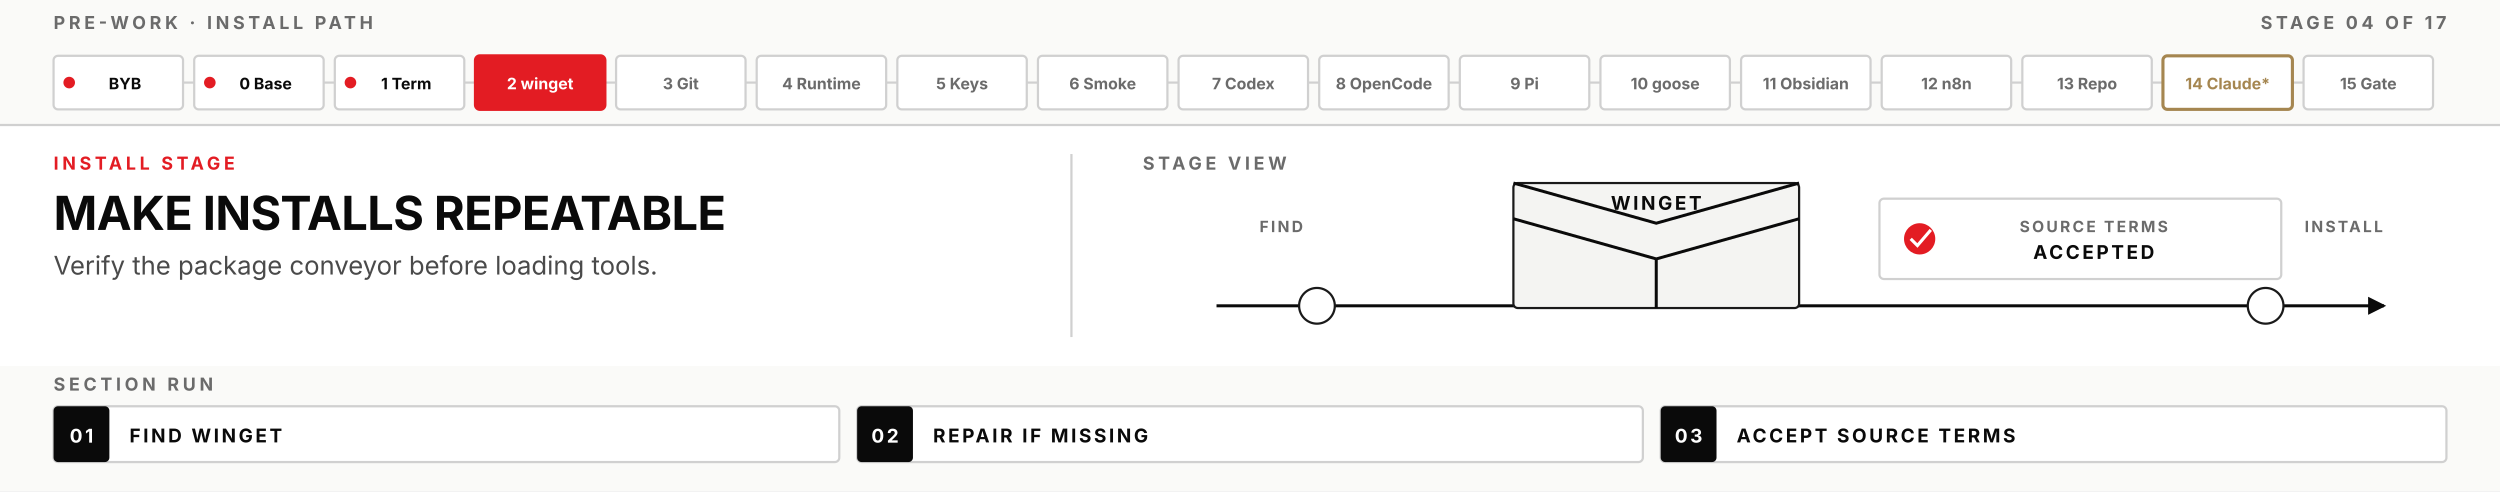
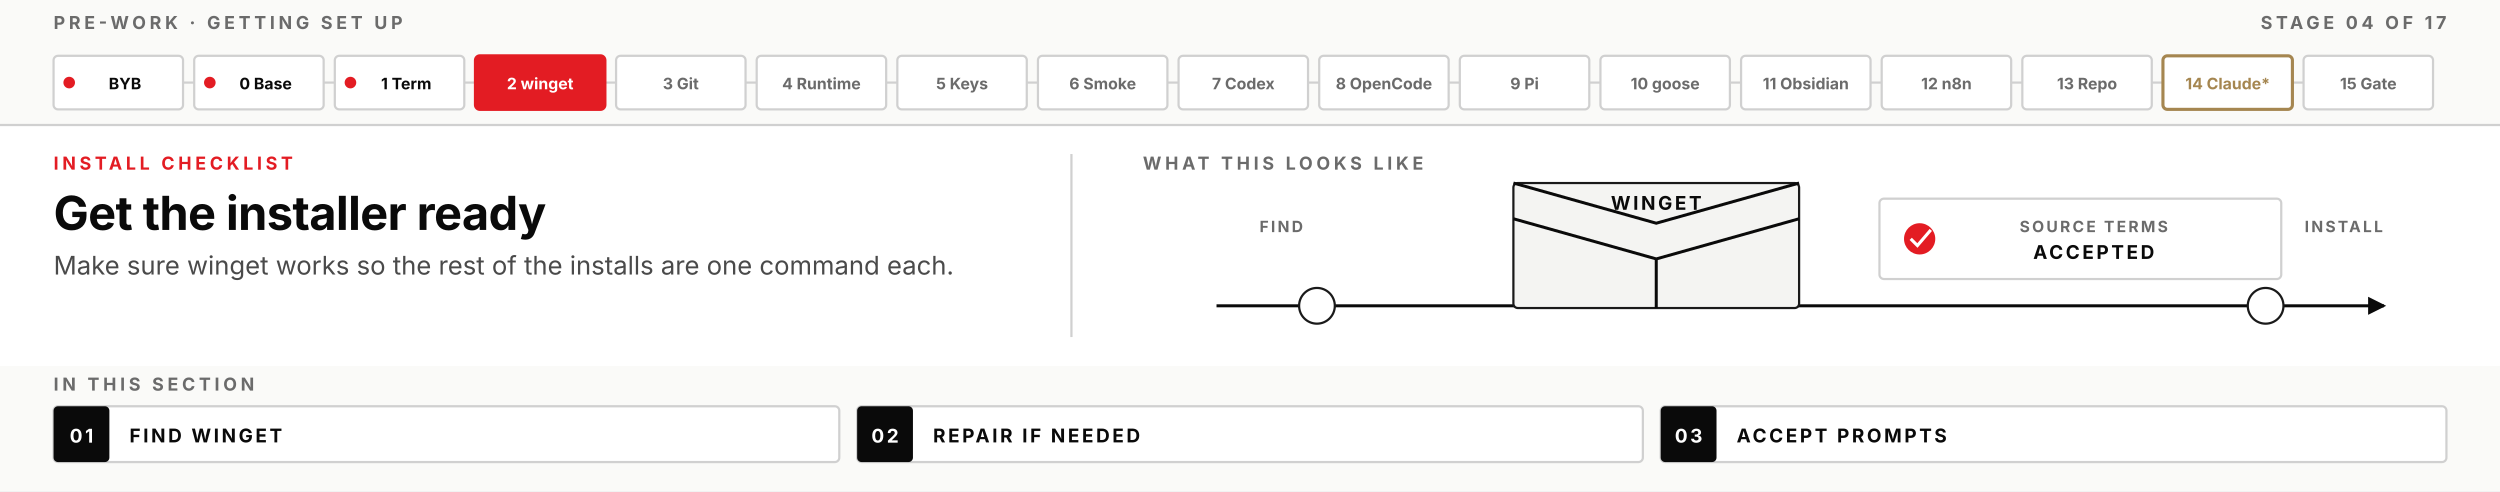
<svg xmlns="http://www.w3.org/2000/svg" viewBox="0 0 1120 220" role="img" aria-labelledby="title-install-pre-work-2-winget-the-package-manager">
  <defs>
    <marker id="arrow" viewBox="0 0 8 8" refX="7" refY="4" markerWidth="6" markerHeight="6" orient="auto-start-reverse">
      <path d="M0 0 8 4 0 8Z" fill="#0A0A0A" />
    </marker>
    <marker id="arrow-red" viewBox="0 0 8 8" refX="7" refY="4" markerWidth="6" markerHeight="6" orient="auto-start-reverse">
      <path d="M0 0 8 4 0 8Z" fill="#E31C23" />
    </marker>
    <style>
      text { font-family: system-ui, "Inter", "Helvetica Neue", Arial, sans-serif; fill: #0A0A0A; }
      .micro { font-size: 8px; font-weight: 650; letter-spacing: 1.65px; }
      .tiny { font-size: 7px; font-weight: 650; letter-spacing: 1px; }
      .railtext { font-size: 7.1px; font-weight: 650; }
      .title { font-size: 21px; font-weight: 680; letter-spacing: -0.25px; }
      .purpose { font-size: 11.5px; font-weight: 430; fill: #4A4A4A; }
      .caption { font-size: 8.5px; font-weight: 650; letter-spacing: 1.15px; }
      .body { font-size: 9.5px; font-weight: 520; }
      .muted { fill: #6B6B6B; }
      .white { fill: #FFFFFF; }
      .red { fill: #E31C23; }
      .gold { fill: #A58650; }
      .line { fill: none; stroke: #0A0A0A; stroke-width: 1.35; vector-effect: non-scaling-stroke; }
      .hair { fill: none; stroke: #D0D0D0; stroke-width: 1; vector-effect: non-scaling-stroke; }
      .redline { fill: none; stroke: #E31C23; stroke-width: 1.4; vector-effect: non-scaling-stroke; }
      .goldline { fill: none; stroke: #A58650; stroke-width: 1.35; vector-effect: non-scaling-stroke; }
      .dash { stroke-dasharray: 5 4; }
    </style>
  </defs>
  <rect width="1120" height="220" fill="#FFFFFF" />
  <rect x="0" y="0" width="1120" height="56" fill="#FAFAF8" />
-   <text x="24" y="13" class="micro muted">PRE-WORK · INSTALL PATH</text>
+   <text x="24" y="13" class="micro muted">PRE-WORK · GETTING SET UP</text>
  <text x="1096" y="13" class="micro muted" text-anchor="end">STAGE 04 OF 17</text>
  <path d="M53 37H1061" class="hair" />
  <rect x="24" y="25" width="58" height="24" rx="2" fill="#FFFFFF" stroke="#D0D0D0" stroke-width="1" />
  <circle cx="31" cy="37" r="2.6" fill="#E31C23" />
  <text x="56" y="40" class="railtext" text-anchor="middle">BYB</text>
  <rect x="87" y="25" width="58" height="24" rx="2" fill="#FFFFFF" stroke="#D0D0D0" stroke-width="1" />
  <circle cx="94" cy="37" r="2.6" fill="#E31C23" />
  <text x="119" y="40" class="railtext" text-anchor="middle">0 Base</text>
  <rect x="150" y="25" width="58" height="24" rx="2" fill="#FFFFFF" stroke="#D0D0D0" stroke-width="1" />
  <circle cx="157" cy="37" r="2.6" fill="#E31C23" />
  <text x="182" y="40" class="railtext" text-anchor="middle">1 Term</text>
  <rect x="213" y="25" width="58" height="24" rx="2" fill="#E31C23" stroke="#E31C23" stroke-width="1.4" />
  <text x="242" y="40" class="railtext white" text-anchor="middle">2 winget</text>
  <rect x="276" y="25" width="58" height="24" rx="2" fill="#FFFFFF" stroke="#D0D0D0" stroke-width="1" />
  <text x="305" y="40" class="railtext muted" text-anchor="middle">3 Git</text>
  <rect x="339" y="25" width="58" height="24" rx="2" fill="#FFFFFF" stroke="#D0D0D0" stroke-width="1" />
  <text x="368" y="40" class="railtext muted" text-anchor="middle">4 Runtime</text>
  <rect x="402" y="25" width="58" height="24" rx="2" fill="#FFFFFF" stroke="#D0D0D0" stroke-width="1" />
  <text x="431" y="40" class="railtext muted" text-anchor="middle">5 Keys</text>
  <rect x="465" y="25" width="58" height="24" rx="2" fill="#FFFFFF" stroke="#D0D0D0" stroke-width="1" />
  <text x="494" y="40" class="railtext muted" text-anchor="middle">6 Smoke</text>
  <rect x="528" y="25" width="58" height="24" rx="2" fill="#FFFFFF" stroke="#D0D0D0" stroke-width="1" />
  <text x="557" y="40" class="railtext muted" text-anchor="middle">7 Codex</text>
  <rect x="591" y="25" width="58" height="24" rx="2" fill="#FFFFFF" stroke="#D0D0D0" stroke-width="1" />
  <text x="620" y="40" class="railtext muted" text-anchor="middle">8 OpenCode</text>
  <rect x="654" y="25" width="58" height="24" rx="2" fill="#FFFFFF" stroke="#D0D0D0" stroke-width="1" />
  <text x="683" y="40" class="railtext muted" text-anchor="middle">9 Pi</text>
  <rect x="717" y="25" width="58" height="24" rx="2" fill="#FFFFFF" stroke="#D0D0D0" stroke-width="1" />
  <text x="746" y="40" class="railtext muted" text-anchor="middle">10 goose</text>
  <rect x="780" y="25" width="58" height="24" rx="2" fill="#FFFFFF" stroke="#D0D0D0" stroke-width="1" />
  <text x="809" y="40" class="railtext muted" text-anchor="middle">11 Obsidian</text>
  <rect x="843" y="25" width="58" height="24" rx="2" fill="#FFFFFF" stroke="#D0D0D0" stroke-width="1" />
  <text x="872" y="40" class="railtext muted" text-anchor="middle">12 n8n</text>
  <rect x="906" y="25" width="58" height="24" rx="2" fill="#FFFFFF" stroke="#D0D0D0" stroke-width="1" />
  <text x="935" y="40" class="railtext muted" text-anchor="middle">13 Repo</text>
  <rect x="969" y="25" width="58" height="24" rx="2" fill="#FFFFFF" stroke="#A58650" stroke-width="1.4" />
  <text x="998" y="40" class="railtext gold" text-anchor="middle">14 Claude*</text>
  <rect x="1032" y="25" width="58" height="24" rx="2" fill="#FFFFFF" stroke="#D0D0D0" stroke-width="1" />
  <text x="1061" y="40" class="railtext muted" text-anchor="middle">15 Gate</text>
  <path d="M0 56H1120" class="hair" />
-   <text x="24" y="76" class="micro red">INSTALL STAGE</text>
-   <text x="24" y="103" class="title">MAKE INSTALLS REPEATABLE</text>
-   <text x="24" y="123" class="purpose">Verify the package conveyor before loading tools.</text>
+   <text x="24" y="76" class="micro red">INSTALL CHECKLIST</text>
+   <text x="24" y="103" class="title">Get the installer ready</text>
+   <text x="24" y="123" class="purpose">Make sure winget works so the rest of the installs are one command each.</text>
  <path d="M480 69V151" class="hair" />
-   <text x="512" y="76" class="micro muted">STAGE VIEW</text>
+   <text x="512" y="76" class="micro muted">WHAT THIS LOOKS LIKE</text>
  <g aria-label="Package box moving along an install conveyor">
    <path d="M545 137H1068" class="line" marker-end="url(#arrow)" />
    <circle cx="590" cy="137" r="8" fill="#FFFFFF" stroke="#1A1A1A" />
    <circle cx="1015" cy="137" r="8" fill="#FFFFFF" stroke="#1A1A1A" />
    <rect x="678" y="82" width="128" height="56" rx="2" fill="#F4F4F2" stroke="#1A1A1A" />
    <path d="M678 98L742 116 806 98M742 116V138M678 82L742 100 806 82" class="line" />
    <text x="742" y="94" class="caption" text-anchor="middle">WINGET</text>
    <rect x="842" y="89" width="180" height="36" rx="2" fill="#FFFFFF" stroke="#D0D0D0" />
    <circle cx="860" cy="107" r="7" fill="#E31C23" />
    <path d="M856 107l3 3 6-7" fill="none" stroke="#FFFFFF" stroke-width="1.4" />
    <text x="938" y="104" class="tiny muted" text-anchor="middle">SOURCE TERMS</text>
    <text x="938" y="116" class="caption" text-anchor="middle">ACCEPTED</text>
    <text x="574" y="104" class="tiny muted" text-anchor="middle">FIND</text>
    <text x="1050" y="104" class="tiny muted" text-anchor="middle">INSTALL</text>
  </g>
  <rect x="0" y="164" width="1120" height="56" fill="#FAFAF8" />
-   <text x="24" y="175" class="micro muted">SECTION RUN</text>
+   <text x="24" y="175" class="micro muted">IN THIS SECTION</text>
  <rect x="24.00" y="182" width="352.00" height="25" rx="2" fill="#FFFFFF" stroke="#D0D0D0" />
  <rect x="24.00" y="182" width="25" height="25" rx="2" fill="#0A0A0A" />
  <text x="36.50" y="198.3" class="caption white" text-anchor="middle">01</text>
  <text x="58.00" y="198.2" class="caption">FIND WINGET</text>
  <rect x="384.00" y="182" width="352.00" height="25" rx="2" fill="#FFFFFF" stroke="#D0D0D0" />
  <rect x="384.00" y="182" width="25" height="25" rx="2" fill="#0A0A0A" />
  <text x="396.50" y="198.3" class="caption white" text-anchor="middle">02</text>
-   <text x="418.00" y="198.2" class="caption">REPAIR IF MISSING</text>
+   <text x="418.00" y="198.2" class="caption">REPAIR IF NEEDED</text>
  <rect x="744.00" y="182" width="352.00" height="25" rx="2" fill="#FFFFFF" stroke="#D0D0D0" />
  <rect x="744.00" y="182" width="25" height="25" rx="2" fill="#0A0A0A" />
  <text x="756.50" y="198.3" class="caption white" text-anchor="middle">03</text>
-   <text x="778.00" y="198.2" class="caption">ACCEPT SOURCE TERMS</text>
+   <text x="778.00" y="198.2" class="caption">ACCEPT PROMPTS</text>
</svg>
